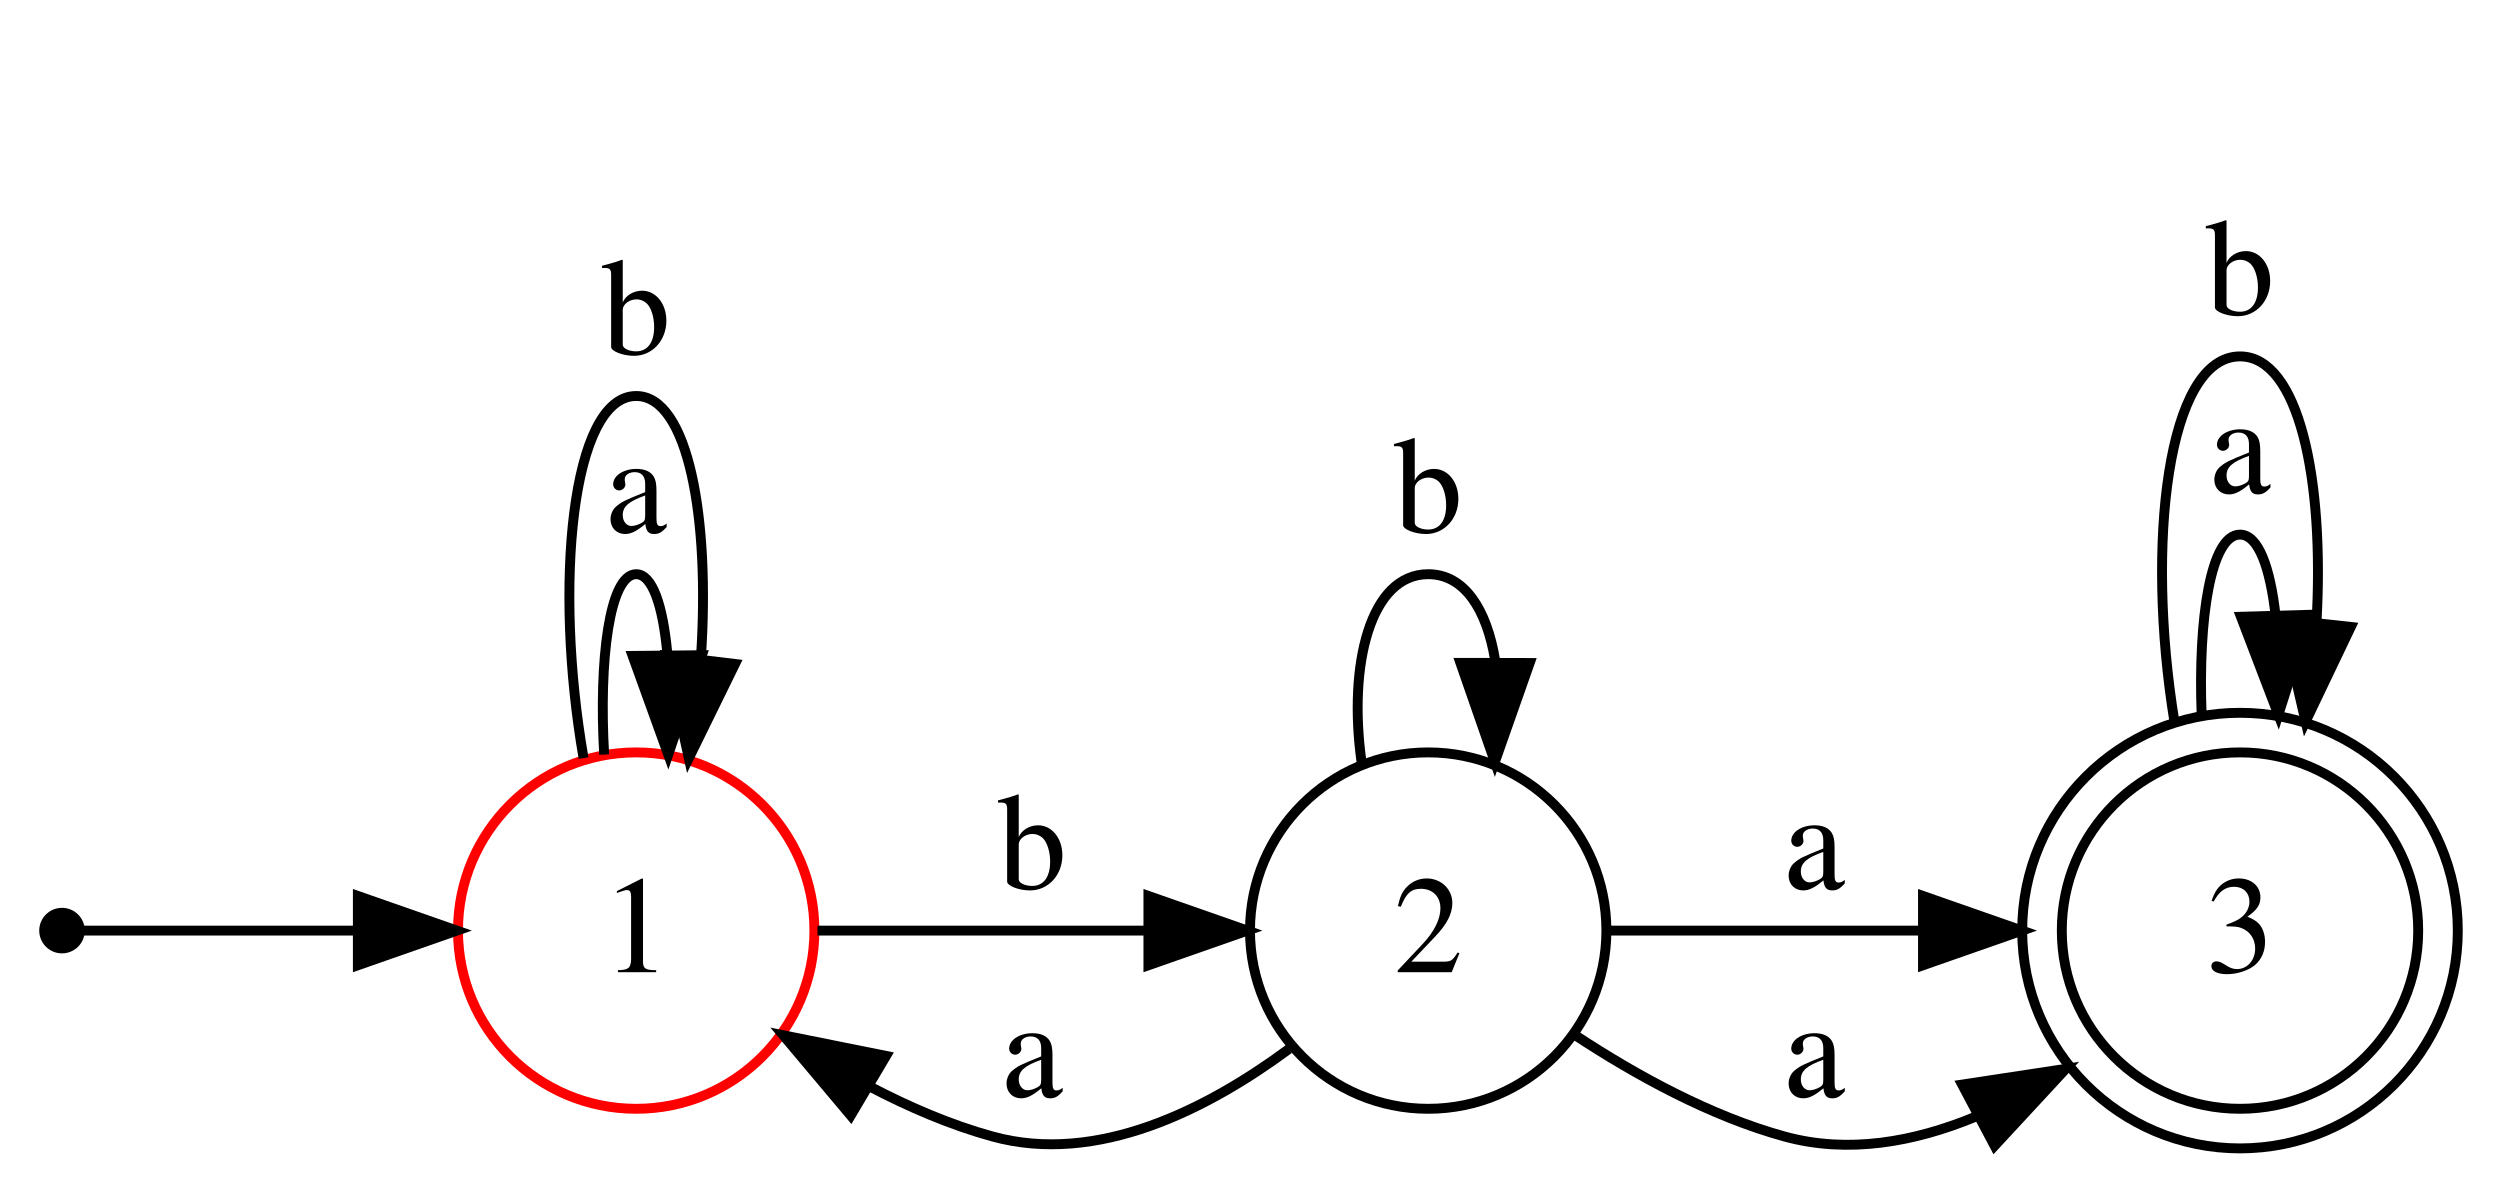
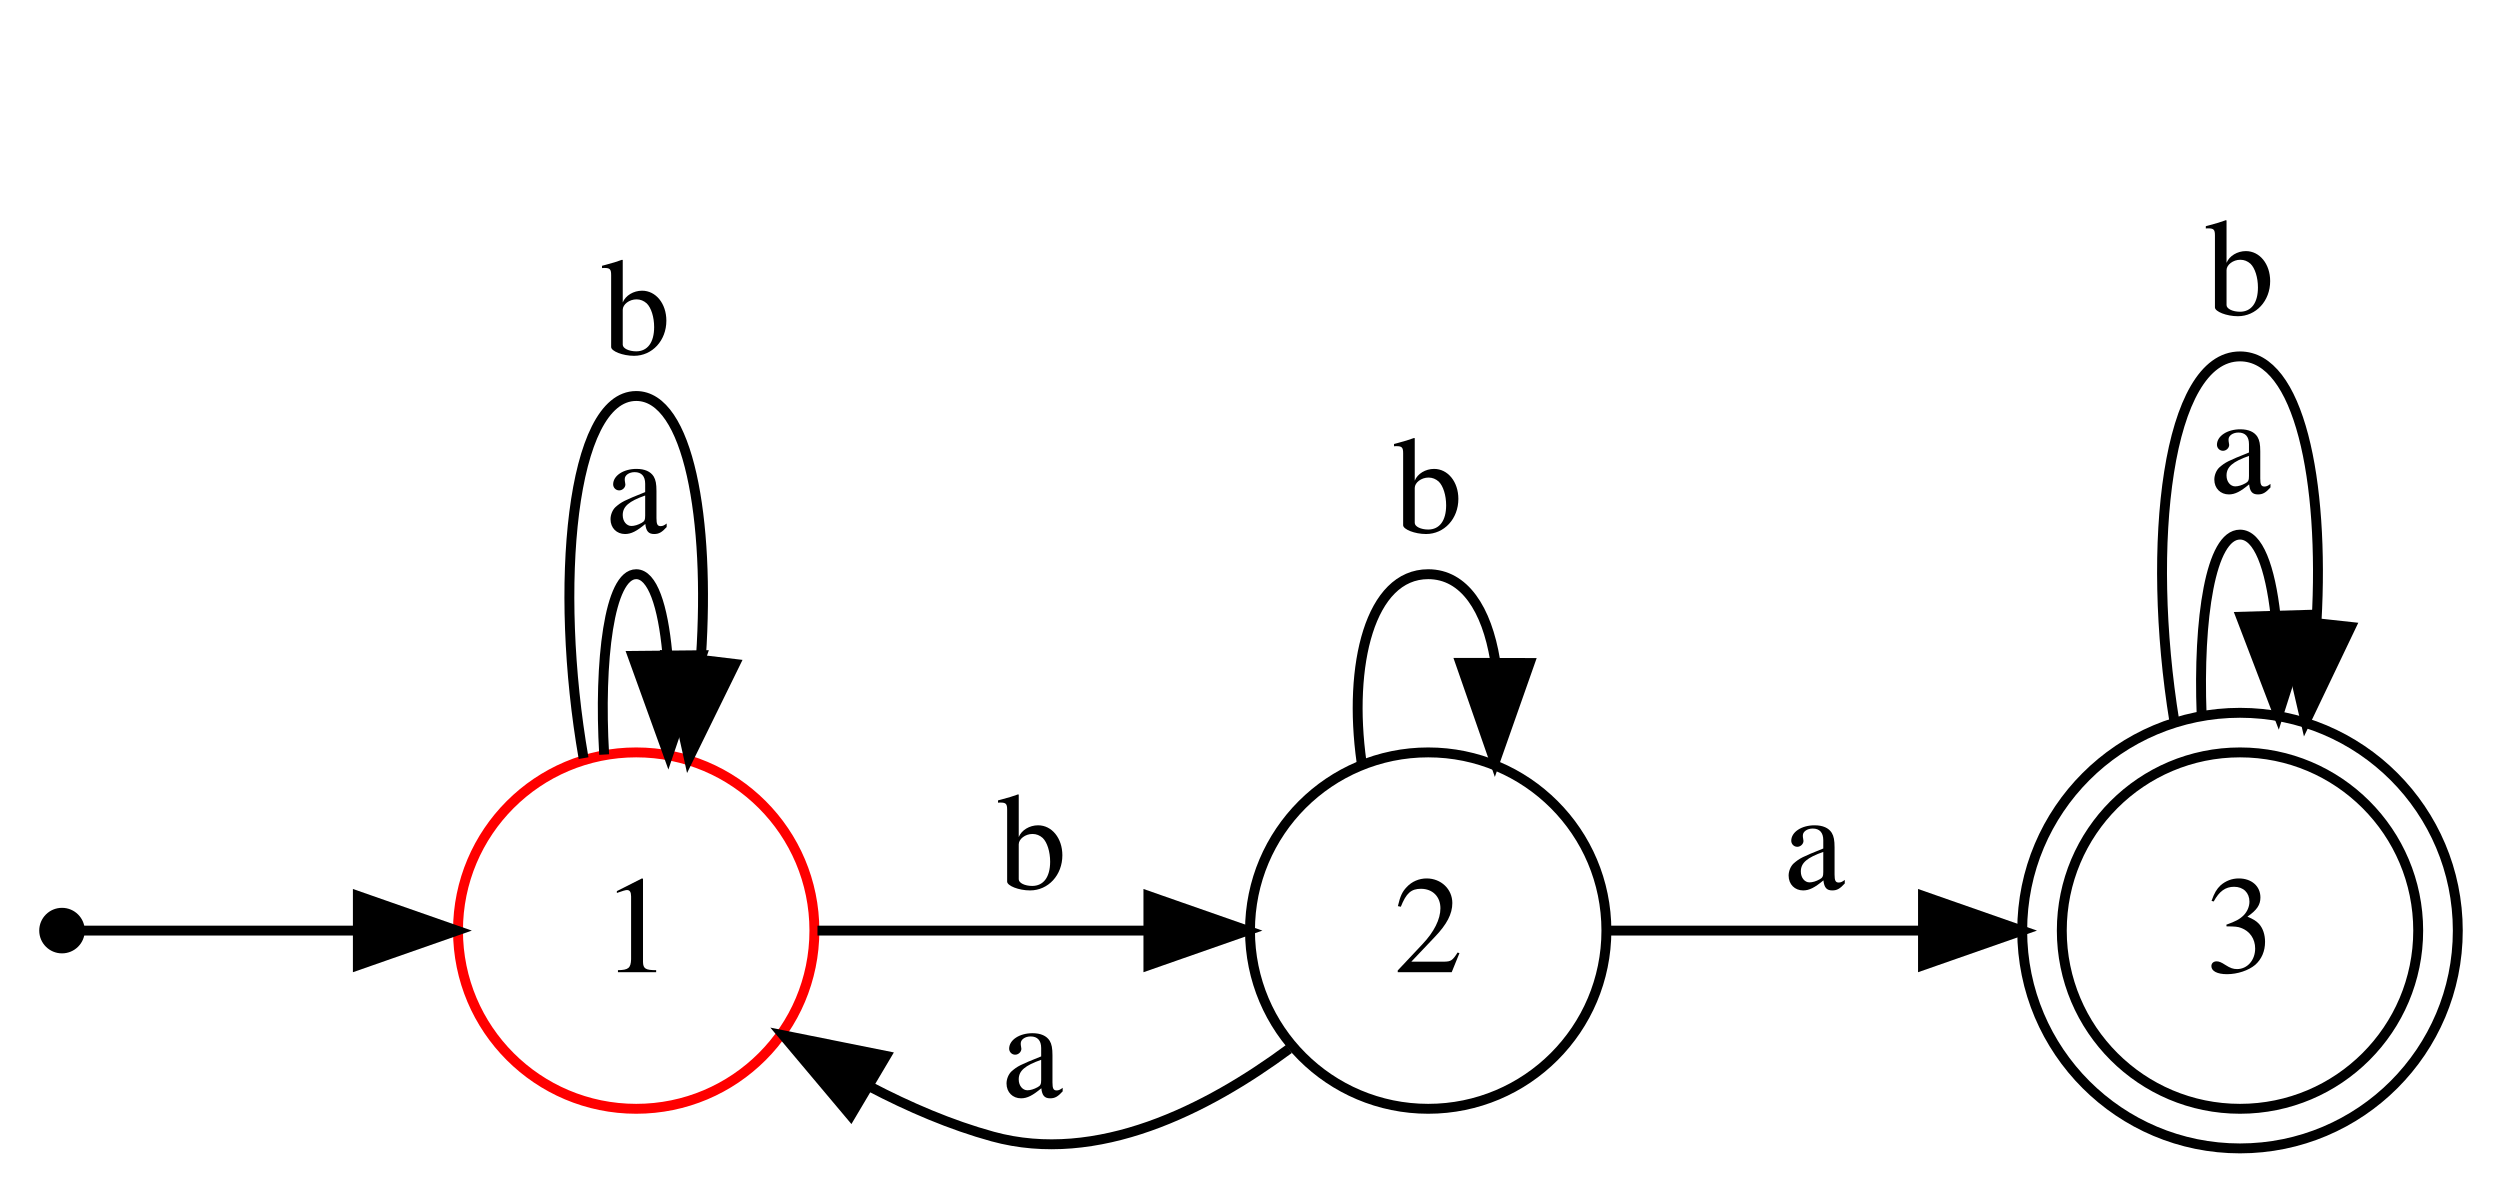
<svg xmlns="http://www.w3.org/2000/svg" width="252pt" height="120pt" viewBox="0.00 0.00 252.00 120.25">
  <g id="graph1" class="graph" transform="scale(1 1) rotate(0) translate(4 116.25)">
    <polygon fill="white" stroke="white" points="-4,5 -4,-116.25 249,-116.25 249,5 -4,5" />
    <g id="node1" class="node">
      <ellipse fill="black" stroke="black" cx="2" cy="-22.25" rx="1.8" ry="1.8" />
    </g>
    <g id="node2" class="node">
      <ellipse fill="none" stroke="red" cx="60" cy="-22.25" rx="18" ry="18" />
      <text text-anchor="middle" x="60" y="-18.05" font-family="Times,serif" font-size="14.00">1</text>
    </g>
    <g id="edge2" class="edge">
      <path fill="none" stroke="black" d="M3.972,-22.25C7.432,-22.25 19.584,-22.25 31.592,-22.25" />
      <polygon fill="black" stroke="black" points="31.884,-25.75 41.884,-22.25 31.884,-18.75 31.884,-25.75" />
    </g>
    <g id="edge4" class="edge">
      <path fill="none" stroke="black" d="M56.764,-40.032C56.214,-49.565 57.293,-58.25 60,-58.25 61.65,-58.25 62.694,-55.025 63.135,-50.348" />
      <polygon fill="black" stroke="black" points="66.638,-50.066 63.236,-40.032 59.638,-49.997 66.638,-50.066" />
      <text text-anchor="middle" x="60" y="-62.45" font-family="Times,serif" font-size="14.00">a</text>
    </g>
    <g id="edge6" class="edge">
      <path fill="none" stroke="black" d="M54.684,-39.67C51.654,-57.041 53.426,-76.25 60,-76.25 65.29,-76.25 67.471,-63.812 66.542,-49.902" />
      <polygon fill="black" stroke="black" points="69.981,-49.183 65.316,-39.67 63.031,-50.016 69.981,-49.183" />
      <text text-anchor="middle" x="60" y="-80.45" font-family="Times,serif" font-size="14.00">b</text>
    </g>
    <g id="node3" class="node">
      <ellipse fill="none" stroke="black" cx="140" cy="-22.25" rx="18" ry="18" />
      <text text-anchor="middle" x="140" y="-18.05" font-family="Times,serif" font-size="14.00">2</text>
    </g>
    <g id="edge8" class="edge">
      <path fill="none" stroke="black" d="M78.311,-22.25C88.106,-22.25 100.578,-22.25 111.665,-22.25" />
      <polygon fill="black" stroke="black" points="111.738,-25.75 121.738,-22.25 111.738,-18.75 111.738,-25.75" />
      <text text-anchor="middle" x="100" y="-26.45" font-family="Times,serif" font-size="14.00">b</text>
    </g>
    <g id="edge12" class="edge">
      <path fill="none" stroke="black" d="M125.937,-10.296C117.658,-4.171 106.555,1.45 96,-1.45 91.783,-2.608 87.559,-4.422 83.579,-6.506" />
      <polygon fill="black" stroke="black" points="81.669,-3.57 74.851,-11.68 85.238,-9.592 81.669,-3.57" />
      <text text-anchor="middle" x="100" y="-5.45" font-family="Times,serif" font-size="14.00">a</text>
    </g>
    <g id="edge10" class="edge">
      <path fill="none" stroke="black" d="M133.266,-39.287C131.892,-49.108 134.137,-58.25 140,-58.25 143.665,-58.25 145.916,-54.679 146.753,-49.603" />
      <polygon fill="black" stroke="black" points="150.252,-49.281 146.734,-39.287 143.252,-49.294 150.252,-49.281" />
      <text text-anchor="middle" x="140" y="-62.45" font-family="Times,serif" font-size="14.00">b</text>
    </g>
    <g id="node4" class="node">
      <ellipse fill="none" stroke="black" cx="222" cy="-22.25" rx="18" ry="18" />
      <ellipse fill="none" stroke="black" cx="222" cy="-22.25" rx="22" ry="22" />
      <text text-anchor="middle" x="222" y="-18.05" font-family="Times,serif" font-size="14.00">3</text>
    </g>
    <g id="edge14" class="edge">
      <path fill="none" stroke="black" d="M158.359,-22.25C167.527,-22.25 179.061,-22.25 189.725,-22.25" />
      <polygon fill="black" stroke="black" points="189.979,-25.75 199.979,-22.25 189.979,-18.75 189.979,-25.75" />
      <text text-anchor="middle" x="179" y="-26.45" font-family="Times,serif" font-size="14.00">a</text>
    </g>
    <g id="edge16" class="edge">
-       <path fill="none" stroke="black" d="M154.851,-11.68C160.986,-7.64 168.503,-3.51 176,-1.45 182.427,0.316 189.083,-0.89 195.242,-3.431" />
-       <polygon fill="black" stroke="black" points="193.931,-6.698 204.406,-8.288 197.209,-0.513 193.931,-6.698" />
-       <text text-anchor="middle" x="179" y="-5.45" font-family="Times,serif" font-size="14.00">a</text>
-     </g>
-     <g id="edge18" class="edge">
      <path fill="none" stroke="black" d="M218.124,-44.056C217.755,-53.812 219.047,-62.25 222,-62.25 223.846,-62.25 225.043,-58.954 225.59,-54.1" />
      <polygon fill="black" stroke="black" points="229.09,-54.152 225.876,-44.056 222.093,-53.953 229.09,-54.152" />
      <text text-anchor="middle" x="222" y="-66.45" font-family="Times,serif" font-size="14.00">a</text>
    </g>
-     <g id="edge20" class="edge">
+     <g id="edge18" class="edge">
      <path fill="none" stroke="black" d="M215.375,-43.364C212.45,-61.346 214.658,-80.25 222,-80.25 227.965,-80.25 230.541,-67.77 229.729,-53.445" />
      <polygon fill="black" stroke="black" points="233.193,-52.924 228.625,-43.364 226.234,-53.686 233.193,-52.924" />
      <text text-anchor="middle" x="222" y="-84.45" font-family="Times,serif" font-size="14.00">b</text>
    </g>
  </g>
</svg>
